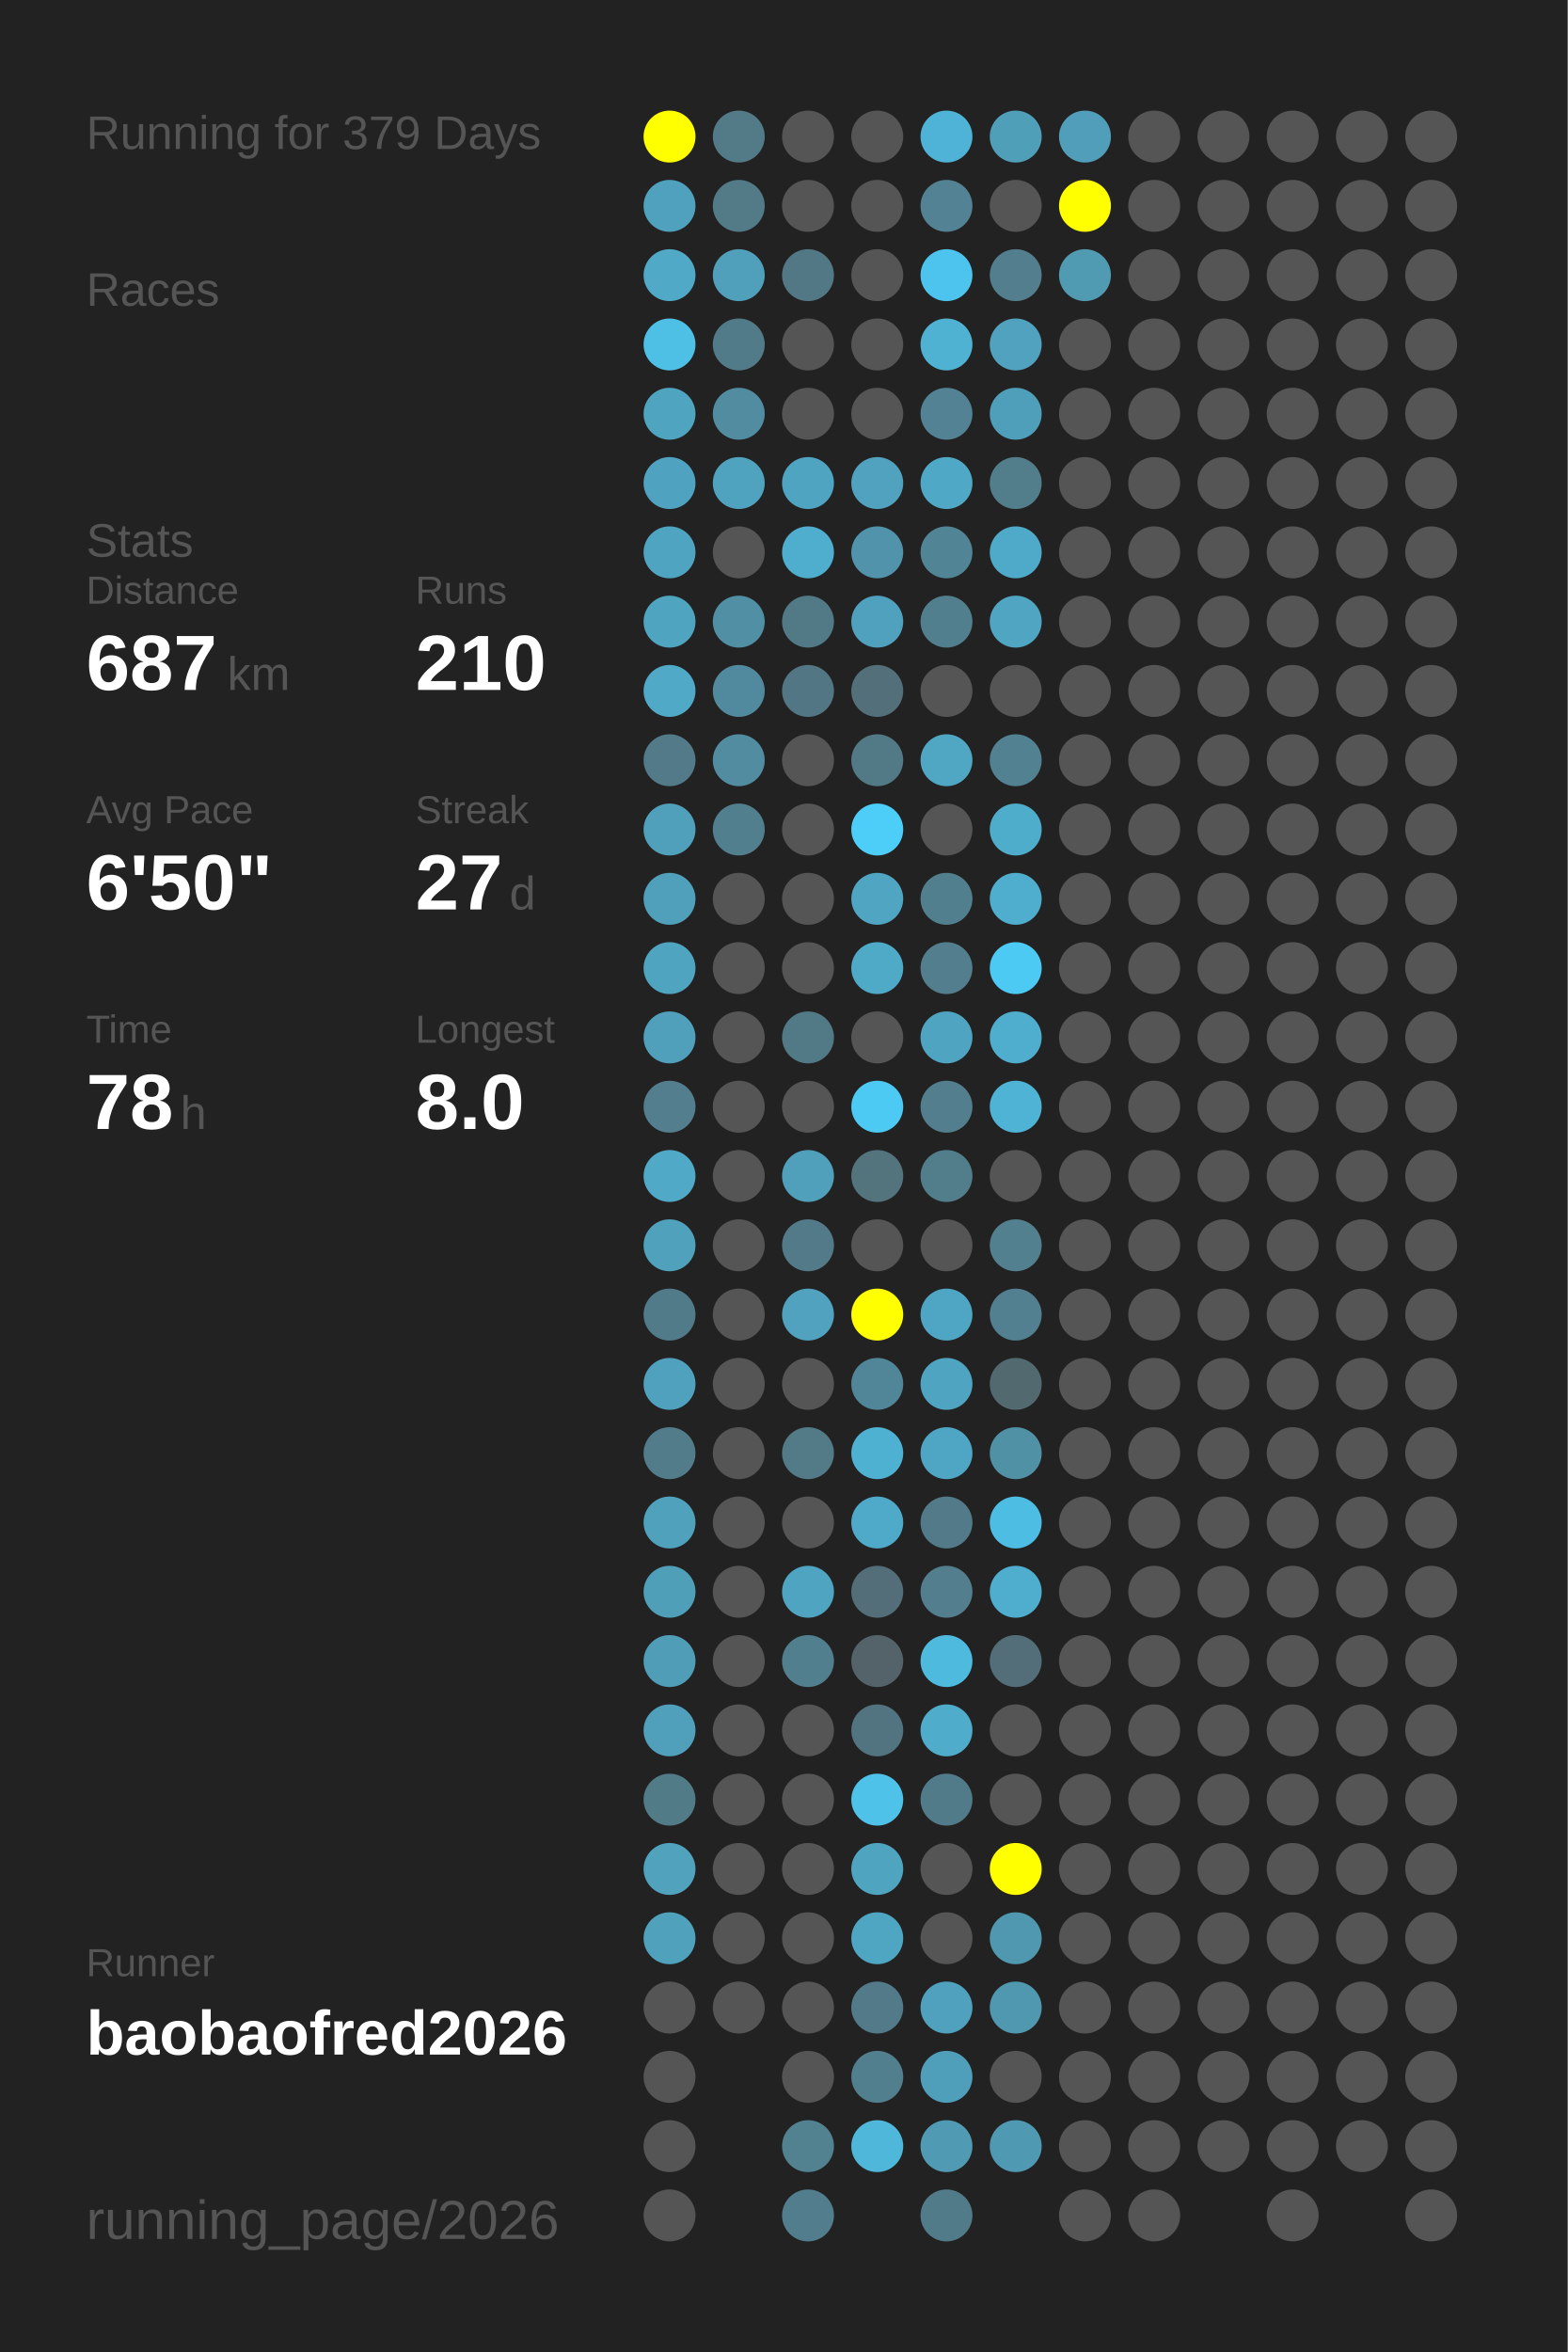
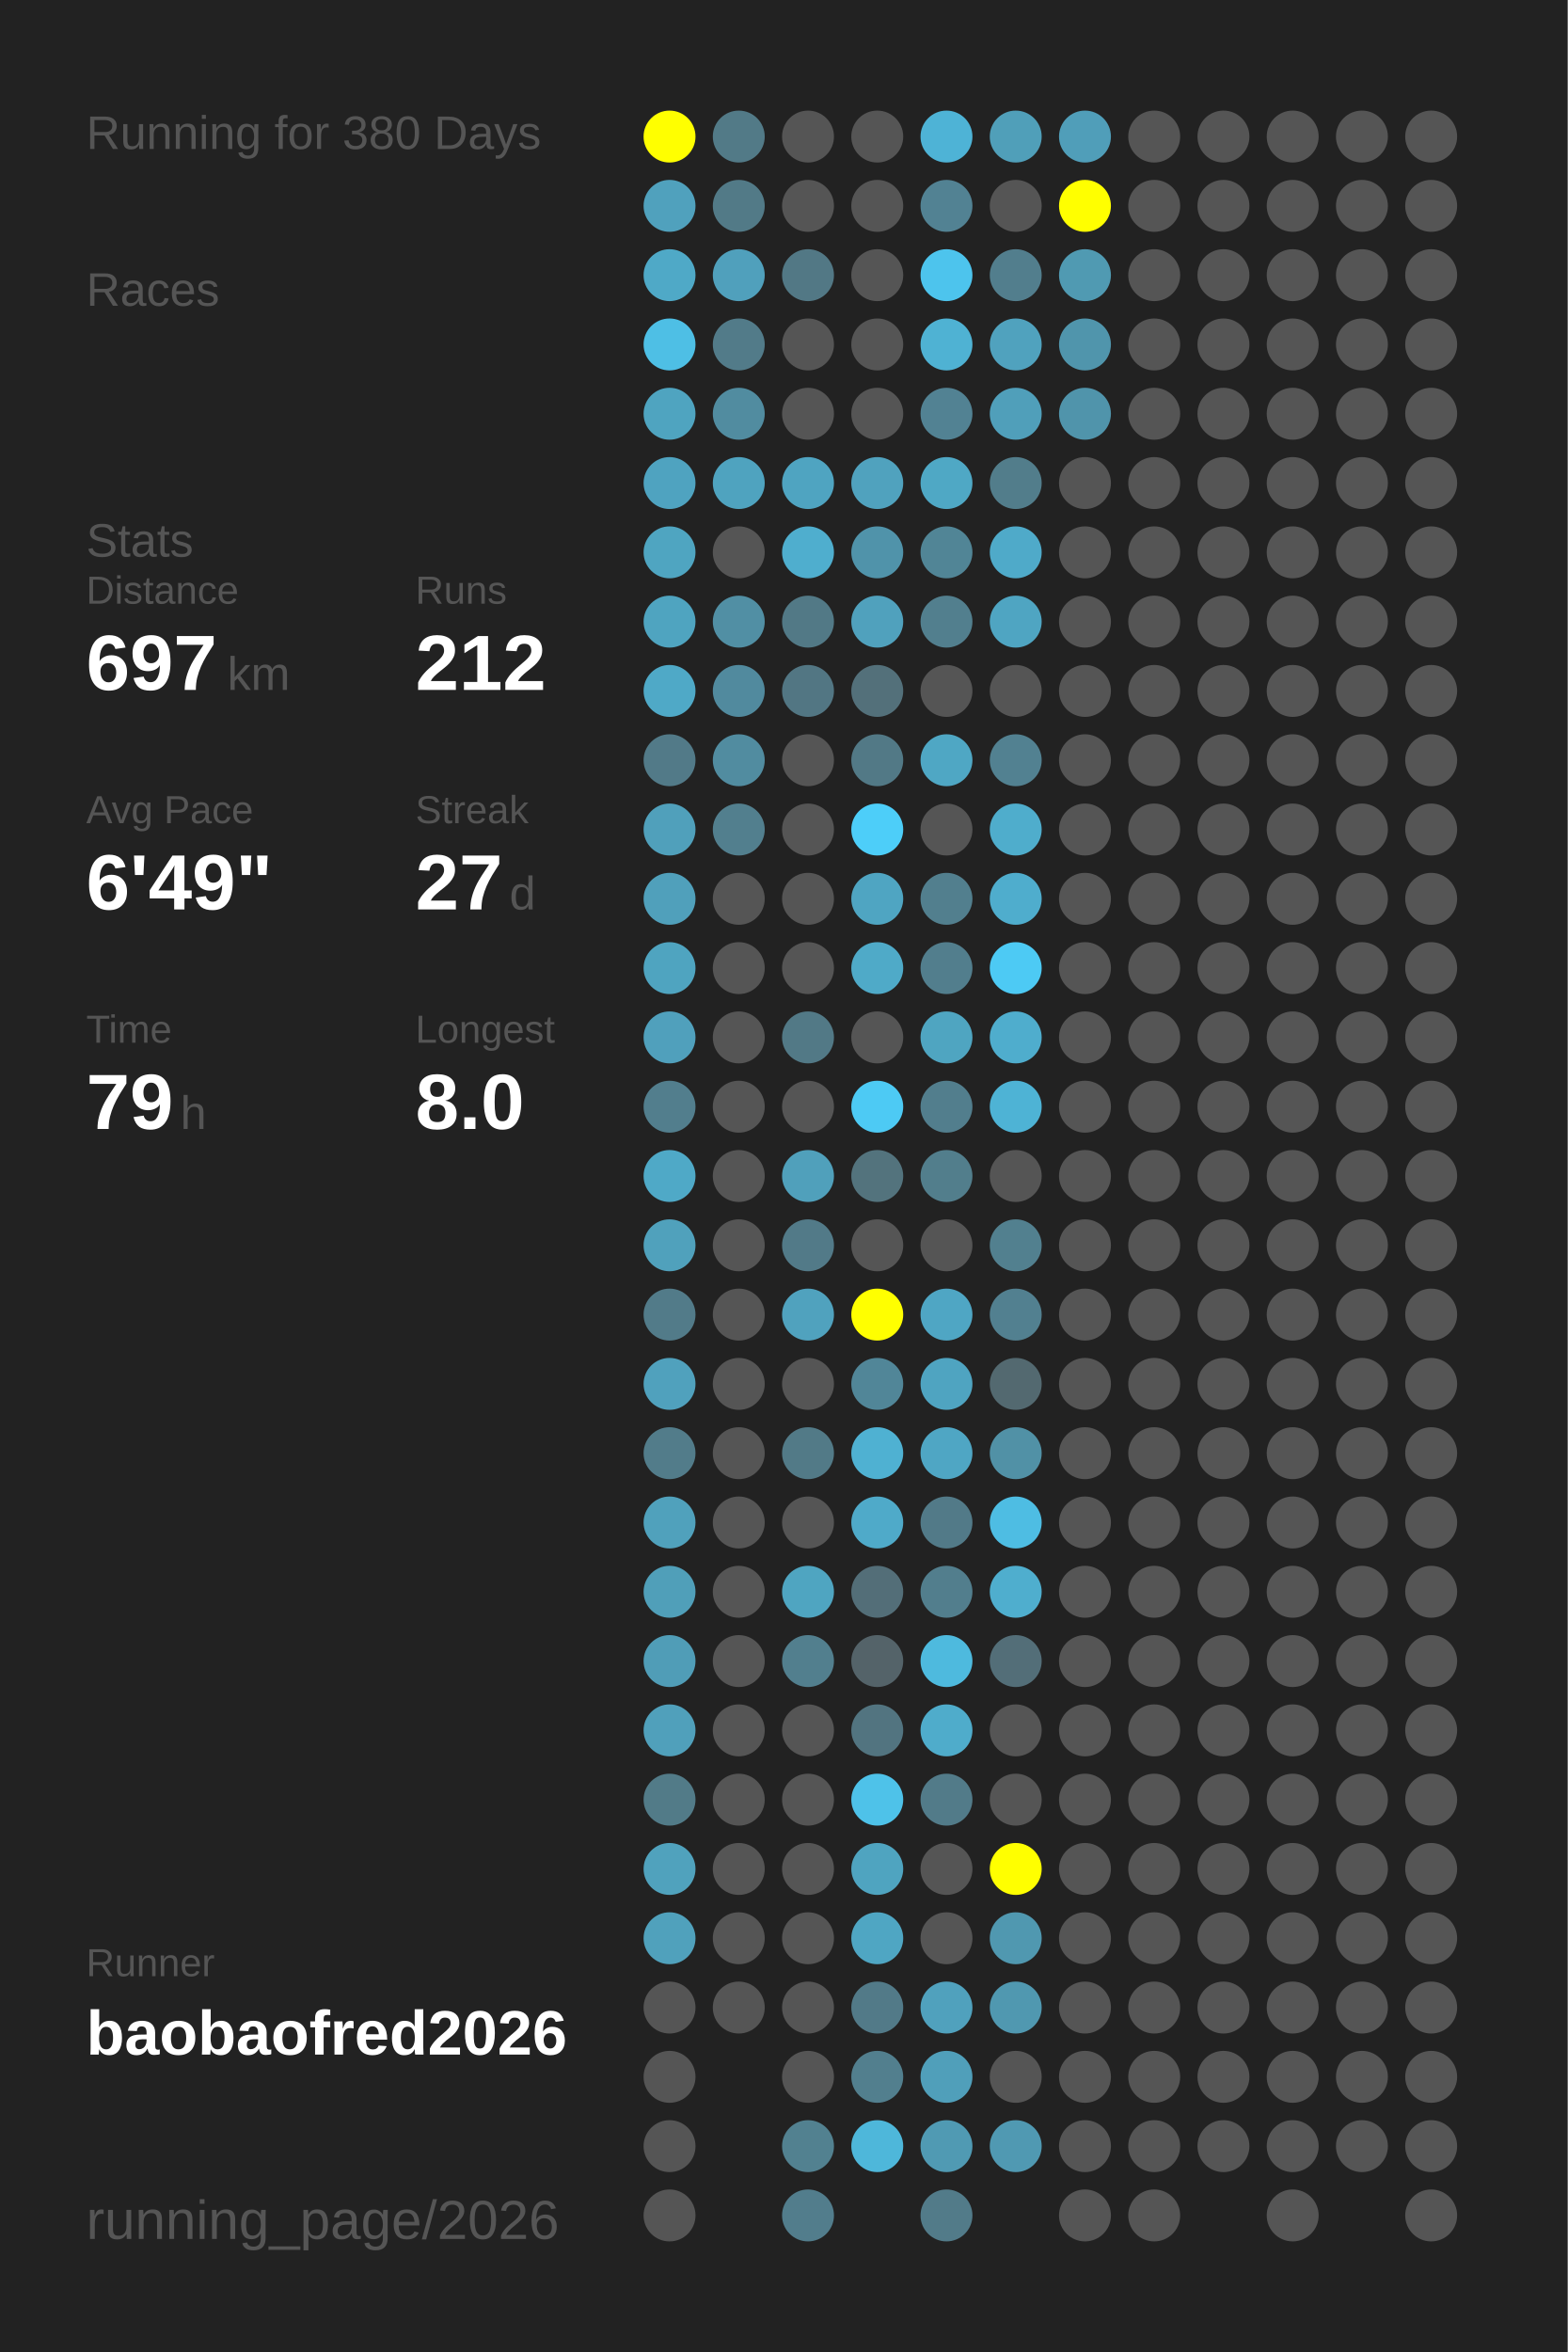
<svg xmlns="http://www.w3.org/2000/svg" baseProfile="full" height="300mm" version="1.1" viewBox="0,0,200,300" width="200mm">
  <defs />
  <rect fill="#222222" height="300" width="200" x="0" y="0" />
-   <text fill="#555555" style="font-size:6px; font-family:Arial;" x="11" y="19">Running for 379 Days</text>
+   <text fill="#555555" style="font-size:6px; font-family:Arial;" x="11" y="19">Running for 380 Days</text>
  <text fill="#555555" style="font-size:6px; font-family:Arial;" x="11" y="39">Races</text>
  <text fill="#555555" style="font-size:6px; font-family:Arial;" x="11" y="71">Stats</text>
  <text fill="#555555" style="font-size:5px; font-family:Arial;" x="11" y="77">Distance</text>
-   <text fill="#FFFFFF" style="font-size:10px; font-family:Arial; font-weight:bold;" x="11" y="88">687</text>
+   <text fill="#FFFFFF" style="font-size:10px; font-family:Arial; font-weight:bold;" x="11" y="88">697</text>
  <text fill="#555555" style="font-size:6px; font-family:Arial;" x="29" y="88">km</text>
  <text fill="#555555" style="font-size:5px; font-family:Arial;" x="53" y="77">Runs</text>
-   <text fill="#FFFFFF" style="font-size:10px; font-family:Arial; font-weight:bold;" x="53" y="88">210</text>
+   <text fill="#FFFFFF" style="font-size:10px; font-family:Arial; font-weight:bold;" x="53" y="88">212</text>
  <text fill="#555555" style="font-size:5px; font-family:Arial;" x="11" y="105">Avg Pace</text>
-   <text fill="#FFFFFF" style="font-size:10px; font-family:Arial; font-weight:bold;" x="11" y="116">6'50"</text>
+   <text fill="#FFFFFF" style="font-size:10px; font-family:Arial; font-weight:bold;" x="11" y="116">6'49"</text>
  <text fill="#555555" style="font-size:5px; font-family:Arial;" x="53" y="105">Streak</text>
  <text fill="#FFFFFF" style="font-size:10px; font-family:Arial; font-weight:bold;" x="53" y="116">27</text>
  <text fill="#555555" style="font-size:6px; font-family:Arial;" x="65" y="116">d</text>
  <text fill="#555555" style="font-size:5px; font-family:Arial;" x="11" y="133">Time</text>
-   <text fill="#FFFFFF" style="font-size:10px; font-family:Arial; font-weight:bold;" x="11" y="144">78</text>
+   <text fill="#FFFFFF" style="font-size:10px; font-family:Arial; font-weight:bold;" x="11" y="144">79</text>
  <text fill="#555555" style="font-size:6px; font-family:Arial;" x="23" y="144">h</text>
  <text fill="#555555" style="font-size:5px; font-family:Arial;" x="53" y="133">Longest</text>
  <text fill="#FFFFFF" style="font-size:10px; font-family:Arial; font-weight:bold;" x="53" y="144">8.0</text>
  <text fill="#555555" style="font-size:5px; font-family:Arial;" x="11" y="252.065">Runner</text>
  <text fill="#FFFFFF" style="font-size:8px; font-family:Arial; font-weight:bold;" x="11" y="262.065">baobaofred2026</text>
  <text fill="#555555" style="font-size:7px; font-family:Arial;" x="11" y="285.581">running_page/2026</text>
  <circle cx="85.417" cy="17.419" fill="#FFFF00" r="3.312" />
  <circle cx="85.417" cy="26.258" fill="#50a1bd" r="3.312" />
  <circle cx="85.417" cy="35.097" fill="#4fa9c7" r="3.312" />
  <circle cx="85.417" cy="43.935" fill="#4ebfe5" r="3.312" />
  <circle cx="85.417" cy="52.774" fill="#4fa4c0" r="3.312" />
  <circle cx="85.417" cy="61.613" fill="#4fa3c0" r="3.312" />
  <circle cx="85.417" cy="70.452" fill="#4fa5c1" r="3.312" />
  <circle cx="85.417" cy="79.29" fill="#4fa4c0" r="3.312" />
  <circle cx="85.417" cy="88.129" fill="#4fa9c7" r="3.312" />
  <circle cx="85.417" cy="96.968" fill="#527a88" r="3.312" />
  <circle cx="85.417" cy="105.806" fill="#50a0bb" r="3.312" />
  <circle cx="85.417" cy="114.645" fill="#50a0bb" r="3.312" />
  <circle cx="85.417" cy="123.484" fill="#4fa4c0" r="3.312" />
  <circle cx="85.417" cy="132.323" fill="#50a0bc" r="3.312" />
  <circle cx="85.417" cy="141.161" fill="#527e8d" r="3.312" />
  <circle cx="85.417" cy="150" fill="#4fa9c7" r="3.312" />
  <circle cx="85.417" cy="158.839" fill="#50a1bc" r="3.312" />
  <circle cx="85.417" cy="167.677" fill="#527b89" r="3.312" />
  <circle cx="85.417" cy="176.516" fill="#50a1bd" r="3.312" />
  <circle cx="85.417" cy="185.355" fill="#527c8a" r="3.312" />
  <circle cx="85.417" cy="194.194" fill="#50a1bc" r="3.312" />
  <circle cx="85.417" cy="203.032" fill="#509fb9" r="3.312" />
  <circle cx="85.417" cy="211.871" fill="#509db7" r="3.312" />
  <circle cx="85.417" cy="220.71" fill="#50a0bb" r="3.312" />
  <circle cx="85.417" cy="229.548" fill="#527b88" r="3.312" />
  <circle cx="85.417" cy="238.387" fill="#50a2bd" r="3.312" />
  <circle cx="85.417" cy="247.226" fill="#50a1bc" r="3.312" />
  <circle cx="85.417" cy="256.065" fill="#555555" r="3.312" />
  <circle cx="85.417" cy="264.903" fill="#555555" r="3.312" />
  <circle cx="85.417" cy="273.742" fill="#555555" r="3.312" />
  <circle cx="85.417" cy="282.581" fill="#555555" r="3.312" />
  <circle cx="94.25" cy="17.419" fill="#527a87" r="3.312" />
  <circle cx="94.25" cy="26.258" fill="#527a87" r="3.312" />
  <circle cx="94.25" cy="35.097" fill="#50a0bc" r="3.312" />
  <circle cx="94.25" cy="43.935" fill="#527b89" r="3.312" />
  <circle cx="94.25" cy="52.774" fill="#518ca0" r="3.312" />
  <circle cx="94.25" cy="61.613" fill="#4fa3bf" r="3.312" />
  <circle cx="94.25" cy="70.452" fill="#555555" r="3.312" />
  <circle cx="94.25" cy="79.29" fill="#518fa4" r="3.312" />
  <circle cx="94.25" cy="88.129" fill="#518a9e" r="3.312" />
  <circle cx="94.25" cy="96.968" fill="#518ca0" r="3.312" />
  <circle cx="94.25" cy="105.806" fill="#527f8e" r="3.312" />
  <circle cx="94.25" cy="114.645" fill="#555555" r="3.312" />
  <circle cx="94.25" cy="123.484" fill="#555555" r="3.312" />
  <circle cx="94.25" cy="132.323" fill="#555555" r="3.312" />
  <circle cx="94.25" cy="141.161" fill="#555555" r="3.312" />
  <circle cx="94.25" cy="150" fill="#555555" r="3.312" />
  <circle cx="94.25" cy="158.839" fill="#555555" r="3.312" />
  <circle cx="94.25" cy="167.677" fill="#555555" r="3.312" />
  <circle cx="94.25" cy="176.516" fill="#555555" r="3.312" />
  <circle cx="94.25" cy="185.355" fill="#555555" r="3.312" />
  <circle cx="94.25" cy="194.194" fill="#555555" r="3.312" />
  <circle cx="94.25" cy="203.032" fill="#555555" r="3.312" />
  <circle cx="94.25" cy="211.871" fill="#555555" r="3.312" />
  <circle cx="94.25" cy="220.71" fill="#555555" r="3.312" />
  <circle cx="94.25" cy="229.548" fill="#555555" r="3.312" />
  <circle cx="94.25" cy="238.387" fill="#555555" r="3.312" />
  <circle cx="94.25" cy="247.226" fill="#555555" r="3.312" />
  <circle cx="94.25" cy="256.065" fill="#555555" r="3.312" />
  <circle cx="103.083" cy="17.419" fill="#555555" r="3.312" />
  <circle cx="103.083" cy="26.258" fill="#555555" r="3.312" />
  <circle cx="103.083" cy="35.097" fill="#527885" r="3.312" />
  <circle cx="103.083" cy="43.935" fill="#555555" r="3.312" />
  <circle cx="103.083" cy="52.774" fill="#555555" r="3.312" />
  <circle cx="103.083" cy="61.613" fill="#4fa4c1" r="3.312" />
  <circle cx="103.083" cy="70.452" fill="#4faece" r="3.312" />
  <circle cx="103.083" cy="79.29" fill="#527986" r="3.312" />
  <circle cx="103.083" cy="88.129" fill="#527683" r="3.312" />
  <circle cx="103.083" cy="96.968" fill="#555555" r="3.312" />
  <circle cx="103.083" cy="105.806" fill="#555555" r="3.312" />
  <circle cx="103.083" cy="114.645" fill="#555555" r="3.312" />
  <circle cx="103.083" cy="123.484" fill="#555555" r="3.312" />
  <circle cx="103.083" cy="132.323" fill="#527986" r="3.312" />
  <circle cx="103.083" cy="141.161" fill="#555555" r="3.312" />
  <circle cx="103.083" cy="150" fill="#50a0bb" r="3.312" />
  <circle cx="103.083" cy="158.839" fill="#527a88" r="3.312" />
  <circle cx="103.083" cy="167.677" fill="#50a2be" r="3.312" />
  <circle cx="103.083" cy="176.516" fill="#555555" r="3.312" />
  <circle cx="103.083" cy="185.355" fill="#527a87" r="3.312" />
  <circle cx="103.083" cy="194.194" fill="#555555" r="3.312" />
  <circle cx="103.083" cy="203.032" fill="#4fa5c1" r="3.312" />
  <circle cx="103.083" cy="211.871" fill="#527f8e" r="3.312" />
  <circle cx="103.083" cy="220.71" fill="#555555" r="3.312" />
  <circle cx="103.083" cy="229.548" fill="#555555" r="3.312" />
  <circle cx="103.083" cy="238.387" fill="#555555" r="3.312" />
  <circle cx="103.083" cy="247.226" fill="#555555" r="3.312" />
  <circle cx="103.083" cy="256.065" fill="#555555" r="3.312" />
  <circle cx="103.083" cy="264.903" fill="#555555" r="3.312" />
  <circle cx="103.083" cy="273.742" fill="#528190" r="3.312" />
  <circle cx="103.083" cy="282.581" fill="#527d8c" r="3.312" />
  <circle cx="111.917" cy="17.419" fill="#555555" r="3.312" />
  <circle cx="111.917" cy="26.258" fill="#555555" r="3.312" />
  <circle cx="111.917" cy="35.097" fill="#555555" r="3.312" />
  <circle cx="111.917" cy="43.935" fill="#555555" r="3.312" />
  <circle cx="111.917" cy="52.774" fill="#555555" r="3.312" />
  <circle cx="111.917" cy="61.613" fill="#50a2be" r="3.312" />
  <circle cx="111.917" cy="70.452" fill="#5093aa" r="3.312" />
  <circle cx="111.917" cy="79.29" fill="#50a1bd" r="3.312" />
  <circle cx="111.917" cy="88.129" fill="#53707a" r="3.312" />
  <circle cx="111.917" cy="96.968" fill="#527986" r="3.312" />
  <circle cx="111.917" cy="105.806" fill="#4dcef9" r="3.312" />
  <circle cx="111.917" cy="114.645" fill="#4fa5c2" r="3.312" />
  <circle cx="111.917" cy="123.484" fill="#4faac8" r="3.312" />
  <circle cx="111.917" cy="132.323" fill="#555555" r="3.312" />
  <circle cx="111.917" cy="141.161" fill="#4dcaf4" r="3.312" />
  <circle cx="111.917" cy="150" fill="#53737d" r="3.312" />
  <circle cx="111.917" cy="158.839" fill="#555555" r="3.312" />
  <circle cx="111.917" cy="167.677" fill="#FFFF00" r="3.312" />
  <circle cx="111.917" cy="176.516" fill="#518698" r="3.312" />
  <circle cx="111.917" cy="185.355" fill="#4fb1d2" r="3.312" />
  <circle cx="111.917" cy="194.194" fill="#4faac9" r="3.312" />
  <circle cx="111.917" cy="203.032" fill="#536e78" r="3.312" />
  <circle cx="111.917" cy="211.871" fill="#546369" r="3.312" />
  <circle cx="111.917" cy="220.71" fill="#527480" r="3.312" />
  <circle cx="111.917" cy="229.548" fill="#4ec2e9" r="3.312" />
  <circle cx="111.917" cy="238.387" fill="#4fa4c0" r="3.312" />
  <circle cx="111.917" cy="247.226" fill="#4fa6c3" r="3.312" />
  <circle cx="111.917" cy="256.065" fill="#527a88" r="3.312" />
  <circle cx="111.917" cy="264.903" fill="#527f8e" r="3.312" />
  <circle cx="111.917" cy="273.742" fill="#4eb7da" r="3.312" />
  <circle cx="120.75" cy="17.419" fill="#4eb3d6" r="3.312" />
  <circle cx="120.75" cy="26.258" fill="#528293" r="3.312" />
  <circle cx="120.75" cy="35.097" fill="#4dc4ed" r="3.312" />
  <circle cx="120.75" cy="43.935" fill="#4fb2d3" r="3.312" />
  <circle cx="120.75" cy="52.774" fill="#528293" r="3.312" />
  <circle cx="120.75" cy="61.613" fill="#4fa8c5" r="3.312" />
  <circle cx="120.75" cy="70.452" fill="#518596" r="3.312" />
  <circle cx="120.75" cy="79.29" fill="#527f8e" r="3.312" />
  <circle cx="120.75" cy="88.129" fill="#555555" r="3.312" />
  <circle cx="120.75" cy="96.968" fill="#4fa7c4" r="3.312" />
  <circle cx="120.75" cy="105.806" fill="#555555" r="3.312" />
  <circle cx="120.75" cy="114.645" fill="#527f8e" r="3.312" />
  <circle cx="120.75" cy="123.484" fill="#527e8d" r="3.312" />
  <circle cx="120.75" cy="132.323" fill="#4fa5c1" r="3.312" />
  <circle cx="120.75" cy="141.161" fill="#527e8d" r="3.312" />
  <circle cx="120.75" cy="150" fill="#527e8c" r="3.312" />
  <circle cx="120.75" cy="158.839" fill="#555555" r="3.312" />
  <circle cx="120.75" cy="167.677" fill="#4fa6c4" r="3.312" />
  <circle cx="120.75" cy="176.516" fill="#4fa4c1" r="3.312" />
  <circle cx="120.75" cy="185.355" fill="#4fa6c4" r="3.312" />
  <circle cx="120.75" cy="194.194" fill="#527a88" r="3.312" />
  <circle cx="120.75" cy="203.032" fill="#527e8d" r="3.312" />
  <circle cx="120.75" cy="211.871" fill="#4ebade" r="3.312" />
  <circle cx="120.75" cy="220.71" fill="#4faccb" r="3.312" />
  <circle cx="120.75" cy="229.548" fill="#527b89" r="3.312" />
  <circle cx="120.75" cy="238.387" fill="#555555" r="3.312" />
  <circle cx="120.75" cy="247.226" fill="#555555" r="3.312" />
  <circle cx="120.75" cy="256.065" fill="#50a1bd" r="3.312" />
  <circle cx="120.75" cy="264.903" fill="#509fba" r="3.312" />
  <circle cx="120.75" cy="273.742" fill="#509ab3" r="3.312" />
  <circle cx="120.75" cy="282.581" fill="#527b89" r="3.312" />
  <circle cx="129.583" cy="17.419" fill="#509fb9" r="3.312" />
  <circle cx="129.583" cy="26.258" fill="#555555" r="3.312" />
  <circle cx="129.583" cy="35.097" fill="#527e8d" r="3.312" />
  <circle cx="129.583" cy="43.935" fill="#50a2be" r="3.312" />
  <circle cx="129.583" cy="52.774" fill="#509fba" r="3.312" />
  <circle cx="129.583" cy="61.613" fill="#527d8b" r="3.312" />
  <circle cx="129.583" cy="70.452" fill="#4faac9" r="3.312" />
  <circle cx="129.583" cy="79.29" fill="#4fa5c2" r="3.312" />
  <circle cx="129.583" cy="88.129" fill="#555555" r="3.312" />
  <circle cx="129.583" cy="96.968" fill="#528191" r="3.312" />
  <circle cx="129.583" cy="105.806" fill="#4fadcc" r="3.312" />
  <circle cx="129.583" cy="114.645" fill="#4fadcd" r="3.312" />
  <circle cx="129.583" cy="123.484" fill="#4dcaf4" r="3.312" />
  <circle cx="129.583" cy="132.323" fill="#4fadcd" r="3.312" />
  <circle cx="129.583" cy="141.161" fill="#4eb3d5" r="3.312" />
  <circle cx="129.583" cy="150" fill="#555555" r="3.312" />
  <circle cx="129.583" cy="158.839" fill="#52808f" r="3.312" />
  <circle cx="129.583" cy="167.677" fill="#528090" r="3.312" />
  <circle cx="129.583" cy="176.516" fill="#536970" r="3.312" />
  <circle cx="129.583" cy="185.355" fill="#5191a6" r="3.312" />
  <circle cx="129.583" cy="194.194" fill="#4ebde3" r="3.312" />
  <circle cx="129.583" cy="203.032" fill="#4faece" r="3.312" />
  <circle cx="129.583" cy="211.871" fill="#536e78" r="3.312" />
  <circle cx="129.583" cy="220.71" fill="#555555" r="3.312" />
  <circle cx="129.583" cy="229.548" fill="#555555" r="3.312" />
  <circle cx="129.583" cy="238.387" fill="#FFFF00" r="3.312" />
  <circle cx="129.583" cy="247.226" fill="#5098b0" r="3.312" />
  <circle cx="129.583" cy="256.065" fill="#5098b0" r="3.312" />
  <circle cx="129.583" cy="264.903" fill="#555555" r="3.312" />
  <circle cx="129.583" cy="273.742" fill="#5099b2" r="3.312" />
  <circle cx="138.417" cy="17.419" fill="#509eb9" r="3.312" />
  <circle cx="138.417" cy="26.258" fill="#FFFF00" r="3.312" />
  <circle cx="138.417" cy="35.097" fill="#509ab2" r="3.312" />
-   <circle cx="138.417" cy="43.935" fill="#555555" r="3.312" />
-   <circle cx="138.417" cy="52.774" fill="#555555" r="3.312" />
+   <circle cx="138.417" cy="43.935" fill="#5095ac" r="3.312" />
+   <circle cx="138.417" cy="52.774" fill="#5094ab" r="3.312" />
  <circle cx="138.417" cy="61.613" fill="#555555" r="3.312" />
  <circle cx="138.417" cy="70.452" fill="#555555" r="3.312" />
  <circle cx="138.417" cy="79.29" fill="#555555" r="3.312" />
  <circle cx="138.417" cy="88.129" fill="#555555" r="3.312" />
  <circle cx="138.417" cy="96.968" fill="#555555" r="3.312" />
  <circle cx="138.417" cy="105.806" fill="#555555" r="3.312" />
  <circle cx="138.417" cy="114.645" fill="#555555" r="3.312" />
  <circle cx="138.417" cy="123.484" fill="#555555" r="3.312" />
  <circle cx="138.417" cy="132.323" fill="#555555" r="3.312" />
  <circle cx="138.417" cy="141.161" fill="#555555" r="3.312" />
  <circle cx="138.417" cy="150" fill="#555555" r="3.312" />
  <circle cx="138.417" cy="158.839" fill="#555555" r="3.312" />
  <circle cx="138.417" cy="167.677" fill="#555555" r="3.312" />
  <circle cx="138.417" cy="176.516" fill="#555555" r="3.312" />
  <circle cx="138.417" cy="185.355" fill="#555555" r="3.312" />
  <circle cx="138.417" cy="194.194" fill="#555555" r="3.312" />
  <circle cx="138.417" cy="203.032" fill="#555555" r="3.312" />
  <circle cx="138.417" cy="211.871" fill="#555555" r="3.312" />
  <circle cx="138.417" cy="220.71" fill="#555555" r="3.312" />
  <circle cx="138.417" cy="229.548" fill="#555555" r="3.312" />
  <circle cx="138.417" cy="238.387" fill="#555555" r="3.312" />
  <circle cx="138.417" cy="247.226" fill="#555555" r="3.312" />
  <circle cx="138.417" cy="256.065" fill="#555555" r="3.312" />
  <circle cx="138.417" cy="264.903" fill="#555555" r="3.312" />
  <circle cx="138.417" cy="273.742" fill="#555555" r="3.312" />
  <circle cx="138.417" cy="282.581" fill="#555555" r="3.312" />
  <circle cx="147.25" cy="17.419" fill="#555555" r="3.312" />
  <circle cx="147.25" cy="26.258" fill="#555555" r="3.312" />
  <circle cx="147.25" cy="35.097" fill="#555555" r="3.312" />
  <circle cx="147.25" cy="43.935" fill="#555555" r="3.312" />
  <circle cx="147.25" cy="52.774" fill="#555555" r="3.312" />
  <circle cx="147.25" cy="61.613" fill="#555555" r="3.312" />
  <circle cx="147.25" cy="70.452" fill="#555555" r="3.312" />
  <circle cx="147.25" cy="79.29" fill="#555555" r="3.312" />
  <circle cx="147.25" cy="88.129" fill="#555555" r="3.312" />
  <circle cx="147.25" cy="96.968" fill="#555555" r="3.312" />
  <circle cx="147.25" cy="105.806" fill="#555555" r="3.312" />
  <circle cx="147.25" cy="114.645" fill="#555555" r="3.312" />
  <circle cx="147.25" cy="123.484" fill="#555555" r="3.312" />
  <circle cx="147.25" cy="132.323" fill="#555555" r="3.312" />
  <circle cx="147.25" cy="141.161" fill="#555555" r="3.312" />
  <circle cx="147.25" cy="150" fill="#555555" r="3.312" />
  <circle cx="147.25" cy="158.839" fill="#555555" r="3.312" />
  <circle cx="147.25" cy="167.677" fill="#555555" r="3.312" />
  <circle cx="147.25" cy="176.516" fill="#555555" r="3.312" />
  <circle cx="147.25" cy="185.355" fill="#555555" r="3.312" />
  <circle cx="147.25" cy="194.194" fill="#555555" r="3.312" />
  <circle cx="147.25" cy="203.032" fill="#555555" r="3.312" />
  <circle cx="147.25" cy="211.871" fill="#555555" r="3.312" />
  <circle cx="147.25" cy="220.71" fill="#555555" r="3.312" />
  <circle cx="147.25" cy="229.548" fill="#555555" r="3.312" />
  <circle cx="147.25" cy="238.387" fill="#555555" r="3.312" />
  <circle cx="147.25" cy="247.226" fill="#555555" r="3.312" />
  <circle cx="147.25" cy="256.065" fill="#555555" r="3.312" />
  <circle cx="147.25" cy="264.903" fill="#555555" r="3.312" />
  <circle cx="147.25" cy="273.742" fill="#555555" r="3.312" />
  <circle cx="147.25" cy="282.581" fill="#555555" r="3.312" />
  <circle cx="156.083" cy="17.419" fill="#555555" r="3.312" />
  <circle cx="156.083" cy="26.258" fill="#555555" r="3.312" />
  <circle cx="156.083" cy="35.097" fill="#555555" r="3.312" />
  <circle cx="156.083" cy="43.935" fill="#555555" r="3.312" />
  <circle cx="156.083" cy="52.774" fill="#555555" r="3.312" />
  <circle cx="156.083" cy="61.613" fill="#555555" r="3.312" />
  <circle cx="156.083" cy="70.452" fill="#555555" r="3.312" />
  <circle cx="156.083" cy="79.29" fill="#555555" r="3.312" />
  <circle cx="156.083" cy="88.129" fill="#555555" r="3.312" />
  <circle cx="156.083" cy="96.968" fill="#555555" r="3.312" />
  <circle cx="156.083" cy="105.806" fill="#555555" r="3.312" />
  <circle cx="156.083" cy="114.645" fill="#555555" r="3.312" />
  <circle cx="156.083" cy="123.484" fill="#555555" r="3.312" />
  <circle cx="156.083" cy="132.323" fill="#555555" r="3.312" />
  <circle cx="156.083" cy="141.161" fill="#555555" r="3.312" />
  <circle cx="156.083" cy="150" fill="#555555" r="3.312" />
  <circle cx="156.083" cy="158.839" fill="#555555" r="3.312" />
  <circle cx="156.083" cy="167.677" fill="#555555" r="3.312" />
  <circle cx="156.083" cy="176.516" fill="#555555" r="3.312" />
  <circle cx="156.083" cy="185.355" fill="#555555" r="3.312" />
  <circle cx="156.083" cy="194.194" fill="#555555" r="3.312" />
  <circle cx="156.083" cy="203.032" fill="#555555" r="3.312" />
  <circle cx="156.083" cy="211.871" fill="#555555" r="3.312" />
  <circle cx="156.083" cy="220.71" fill="#555555" r="3.312" />
  <circle cx="156.083" cy="229.548" fill="#555555" r="3.312" />
  <circle cx="156.083" cy="238.387" fill="#555555" r="3.312" />
  <circle cx="156.083" cy="247.226" fill="#555555" r="3.312" />
  <circle cx="156.083" cy="256.065" fill="#555555" r="3.312" />
  <circle cx="156.083" cy="264.903" fill="#555555" r="3.312" />
  <circle cx="156.083" cy="273.742" fill="#555555" r="3.312" />
  <circle cx="164.917" cy="17.419" fill="#555555" r="3.312" />
  <circle cx="164.917" cy="26.258" fill="#555555" r="3.312" />
  <circle cx="164.917" cy="35.097" fill="#555555" r="3.312" />
  <circle cx="164.917" cy="43.935" fill="#555555" r="3.312" />
  <circle cx="164.917" cy="52.774" fill="#555555" r="3.312" />
  <circle cx="164.917" cy="61.613" fill="#555555" r="3.312" />
  <circle cx="164.917" cy="70.452" fill="#555555" r="3.312" />
  <circle cx="164.917" cy="79.29" fill="#555555" r="3.312" />
  <circle cx="164.917" cy="88.129" fill="#555555" r="3.312" />
  <circle cx="164.917" cy="96.968" fill="#555555" r="3.312" />
  <circle cx="164.917" cy="105.806" fill="#555555" r="3.312" />
  <circle cx="164.917" cy="114.645" fill="#555555" r="3.312" />
  <circle cx="164.917" cy="123.484" fill="#555555" r="3.312" />
  <circle cx="164.917" cy="132.323" fill="#555555" r="3.312" />
  <circle cx="164.917" cy="141.161" fill="#555555" r="3.312" />
  <circle cx="164.917" cy="150" fill="#555555" r="3.312" />
  <circle cx="164.917" cy="158.839" fill="#555555" r="3.312" />
  <circle cx="164.917" cy="167.677" fill="#555555" r="3.312" />
  <circle cx="164.917" cy="176.516" fill="#555555" r="3.312" />
  <circle cx="164.917" cy="185.355" fill="#555555" r="3.312" />
  <circle cx="164.917" cy="194.194" fill="#555555" r="3.312" />
  <circle cx="164.917" cy="203.032" fill="#555555" r="3.312" />
  <circle cx="164.917" cy="211.871" fill="#555555" r="3.312" />
  <circle cx="164.917" cy="220.71" fill="#555555" r="3.312" />
  <circle cx="164.917" cy="229.548" fill="#555555" r="3.312" />
  <circle cx="164.917" cy="238.387" fill="#555555" r="3.312" />
  <circle cx="164.917" cy="247.226" fill="#555555" r="3.312" />
  <circle cx="164.917" cy="256.065" fill="#555555" r="3.312" />
  <circle cx="164.917" cy="264.903" fill="#555555" r="3.312" />
  <circle cx="164.917" cy="273.742" fill="#555555" r="3.312" />
  <circle cx="164.917" cy="282.581" fill="#555555" r="3.312" />
  <circle cx="173.75" cy="17.419" fill="#555555" r="3.312" />
  <circle cx="173.75" cy="26.258" fill="#555555" r="3.312" />
  <circle cx="173.75" cy="35.097" fill="#555555" r="3.312" />
  <circle cx="173.75" cy="43.935" fill="#555555" r="3.312" />
  <circle cx="173.75" cy="52.774" fill="#555555" r="3.312" />
  <circle cx="173.75" cy="61.613" fill="#555555" r="3.312" />
  <circle cx="173.75" cy="70.452" fill="#555555" r="3.312" />
  <circle cx="173.75" cy="79.29" fill="#555555" r="3.312" />
  <circle cx="173.75" cy="88.129" fill="#555555" r="3.312" />
  <circle cx="173.75" cy="96.968" fill="#555555" r="3.312" />
  <circle cx="173.75" cy="105.806" fill="#555555" r="3.312" />
  <circle cx="173.75" cy="114.645" fill="#555555" r="3.312" />
  <circle cx="173.75" cy="123.484" fill="#555555" r="3.312" />
  <circle cx="173.75" cy="132.323" fill="#555555" r="3.312" />
  <circle cx="173.75" cy="141.161" fill="#555555" r="3.312" />
  <circle cx="173.75" cy="150" fill="#555555" r="3.312" />
  <circle cx="173.75" cy="158.839" fill="#555555" r="3.312" />
  <circle cx="173.75" cy="167.677" fill="#555555" r="3.312" />
  <circle cx="173.75" cy="176.516" fill="#555555" r="3.312" />
  <circle cx="173.75" cy="185.355" fill="#555555" r="3.312" />
  <circle cx="173.75" cy="194.194" fill="#555555" r="3.312" />
  <circle cx="173.75" cy="203.032" fill="#555555" r="3.312" />
  <circle cx="173.75" cy="211.871" fill="#555555" r="3.312" />
  <circle cx="173.75" cy="220.71" fill="#555555" r="3.312" />
  <circle cx="173.75" cy="229.548" fill="#555555" r="3.312" />
  <circle cx="173.75" cy="238.387" fill="#555555" r="3.312" />
  <circle cx="173.75" cy="247.226" fill="#555555" r="3.312" />
  <circle cx="173.75" cy="256.065" fill="#555555" r="3.312" />
  <circle cx="173.75" cy="264.903" fill="#555555" r="3.312" />
  <circle cx="173.75" cy="273.742" fill="#555555" r="3.312" />
  <circle cx="182.583" cy="17.419" fill="#555555" r="3.312" />
  <circle cx="182.583" cy="26.258" fill="#555555" r="3.312" />
  <circle cx="182.583" cy="35.097" fill="#555555" r="3.312" />
  <circle cx="182.583" cy="43.935" fill="#555555" r="3.312" />
  <circle cx="182.583" cy="52.774" fill="#555555" r="3.312" />
  <circle cx="182.583" cy="61.613" fill="#555555" r="3.312" />
  <circle cx="182.583" cy="70.452" fill="#555555" r="3.312" />
  <circle cx="182.583" cy="79.29" fill="#555555" r="3.312" />
  <circle cx="182.583" cy="88.129" fill="#555555" r="3.312" />
  <circle cx="182.583" cy="96.968" fill="#555555" r="3.312" />
  <circle cx="182.583" cy="105.806" fill="#555555" r="3.312" />
  <circle cx="182.583" cy="114.645" fill="#555555" r="3.312" />
  <circle cx="182.583" cy="123.484" fill="#555555" r="3.312" />
  <circle cx="182.583" cy="132.323" fill="#555555" r="3.312" />
  <circle cx="182.583" cy="141.161" fill="#555555" r="3.312" />
  <circle cx="182.583" cy="150" fill="#555555" r="3.312" />
  <circle cx="182.583" cy="158.839" fill="#555555" r="3.312" />
  <circle cx="182.583" cy="167.677" fill="#555555" r="3.312" />
  <circle cx="182.583" cy="176.516" fill="#555555" r="3.312" />
  <circle cx="182.583" cy="185.355" fill="#555555" r="3.312" />
  <circle cx="182.583" cy="194.194" fill="#555555" r="3.312" />
  <circle cx="182.583" cy="203.032" fill="#555555" r="3.312" />
  <circle cx="182.583" cy="211.871" fill="#555555" r="3.312" />
  <circle cx="182.583" cy="220.71" fill="#555555" r="3.312" />
  <circle cx="182.583" cy="229.548" fill="#555555" r="3.312" />
  <circle cx="182.583" cy="238.387" fill="#555555" r="3.312" />
  <circle cx="182.583" cy="247.226" fill="#555555" r="3.312" />
  <circle cx="182.583" cy="256.065" fill="#555555" r="3.312" />
  <circle cx="182.583" cy="264.903" fill="#555555" r="3.312" />
  <circle cx="182.583" cy="273.742" fill="#555555" r="3.312" />
  <circle cx="182.583" cy="282.581" fill="#555555" r="3.312" />
</svg>
